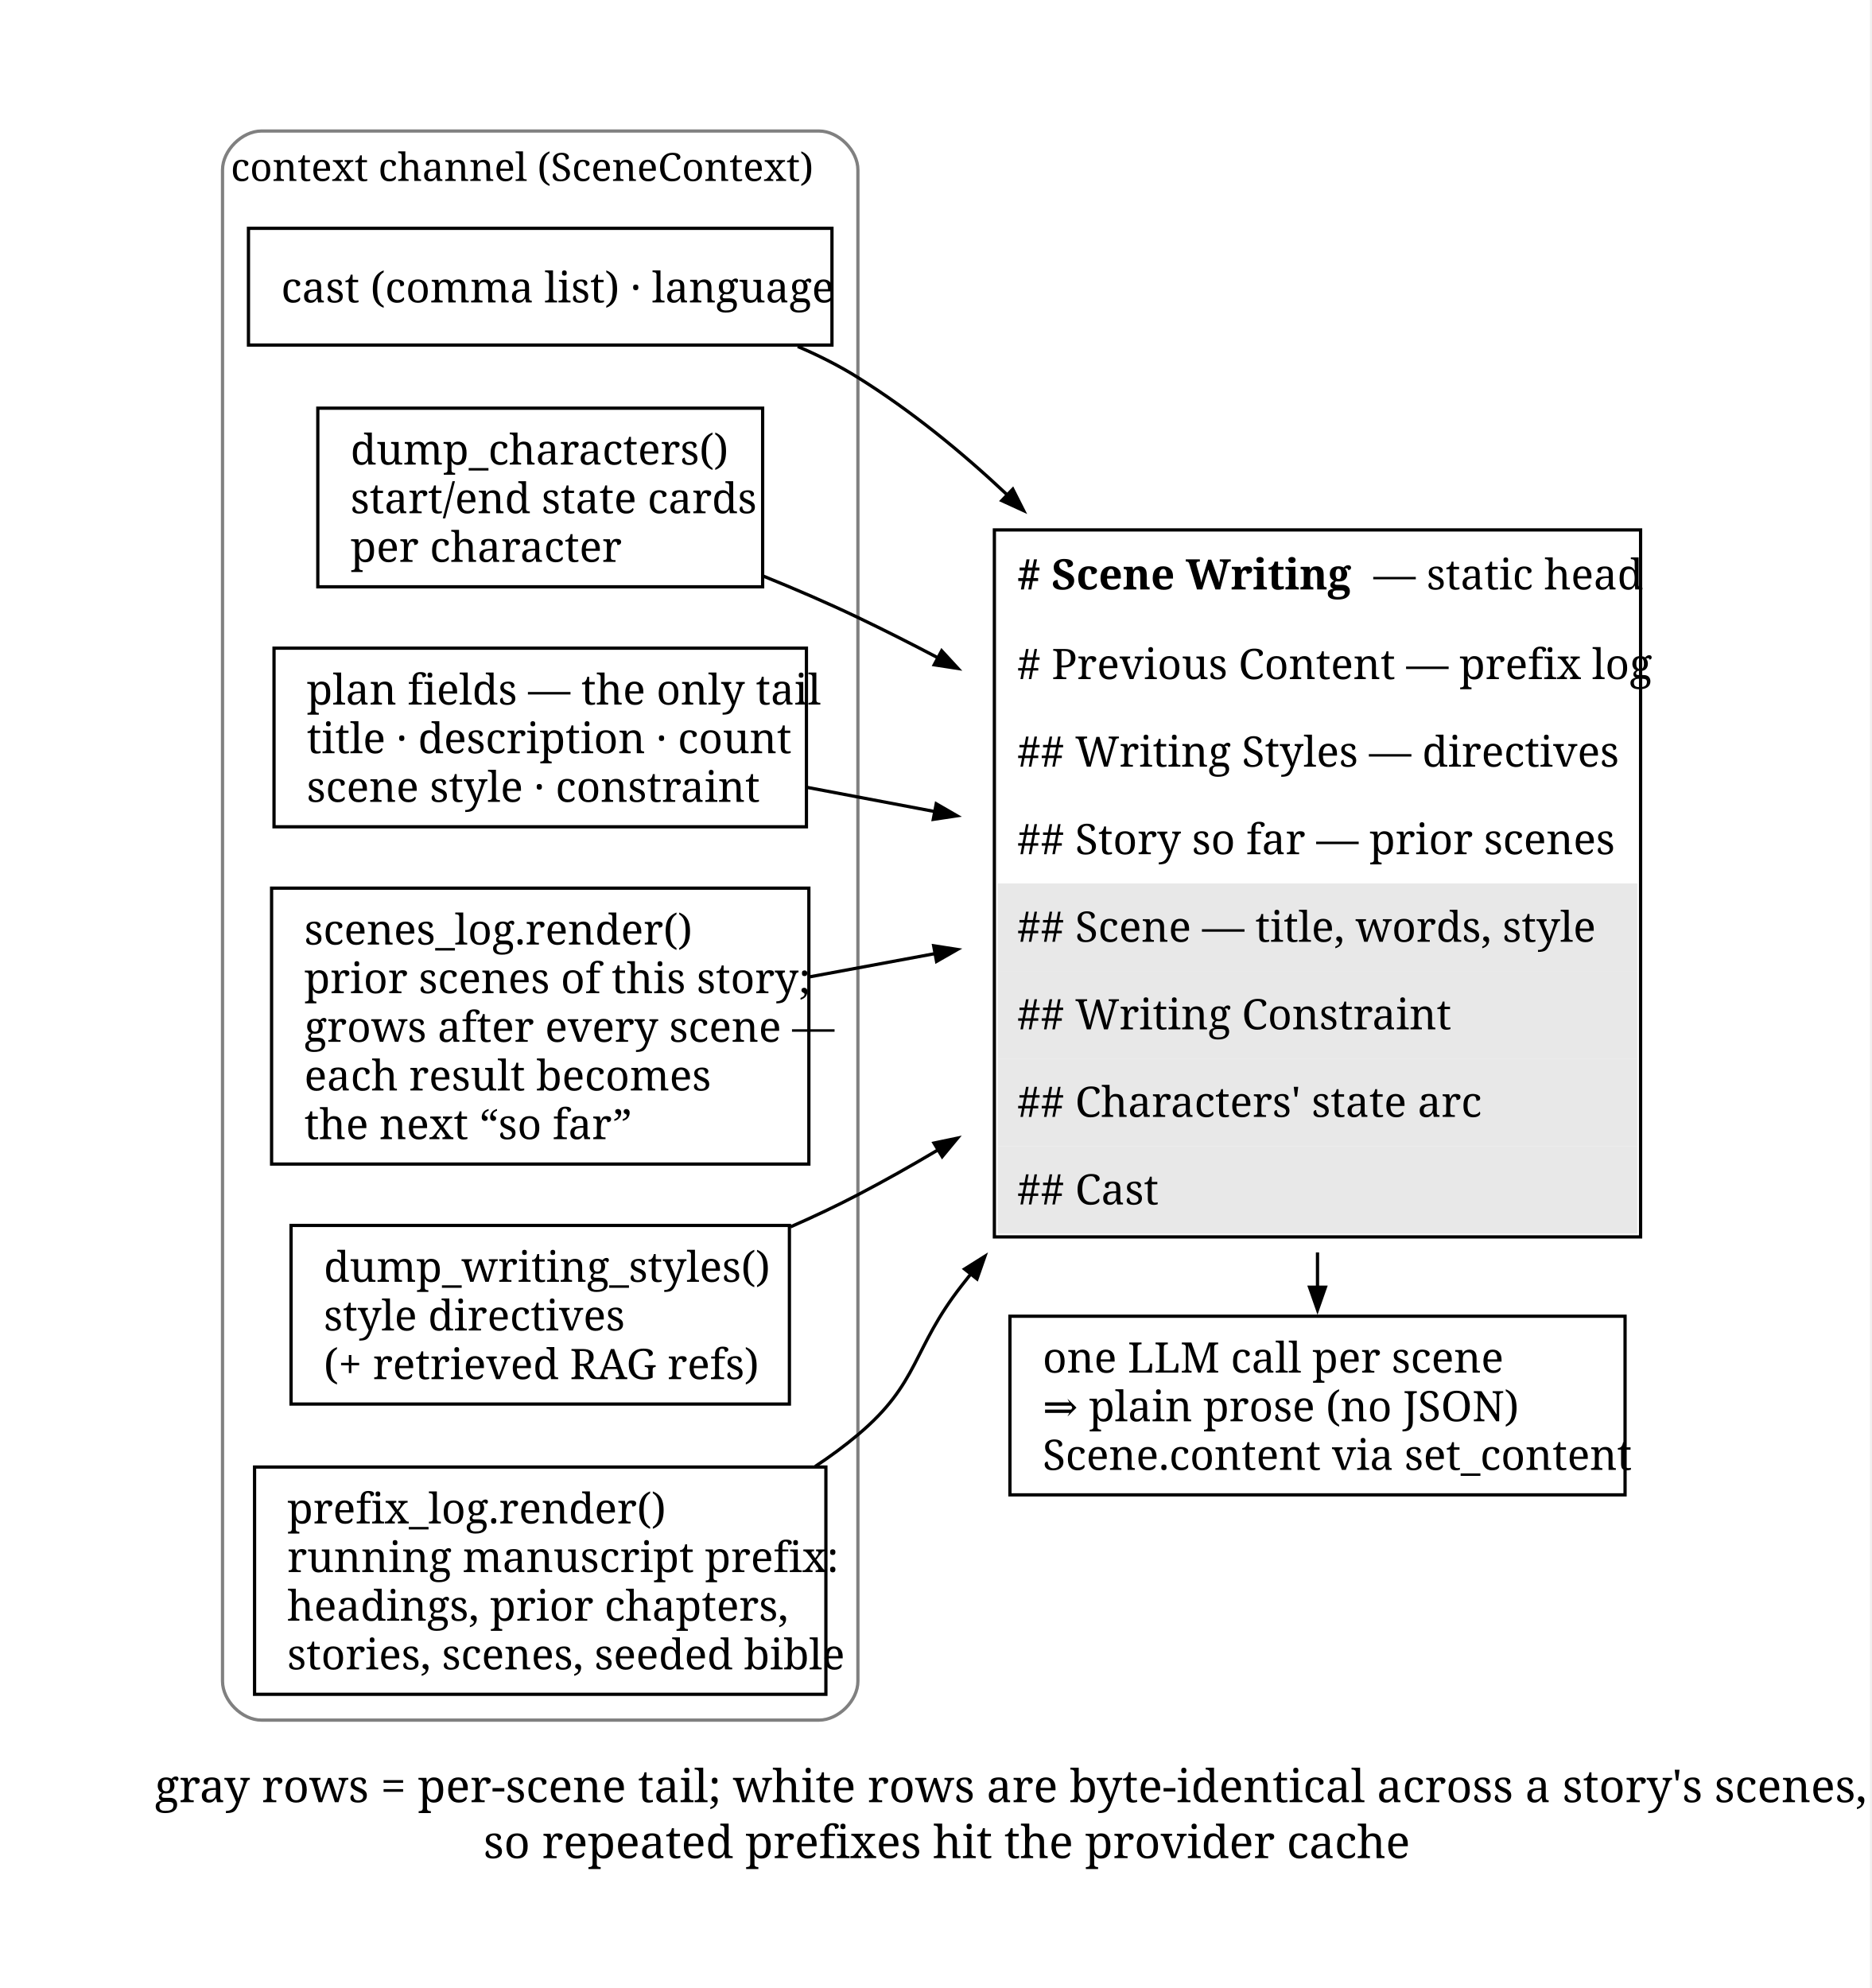
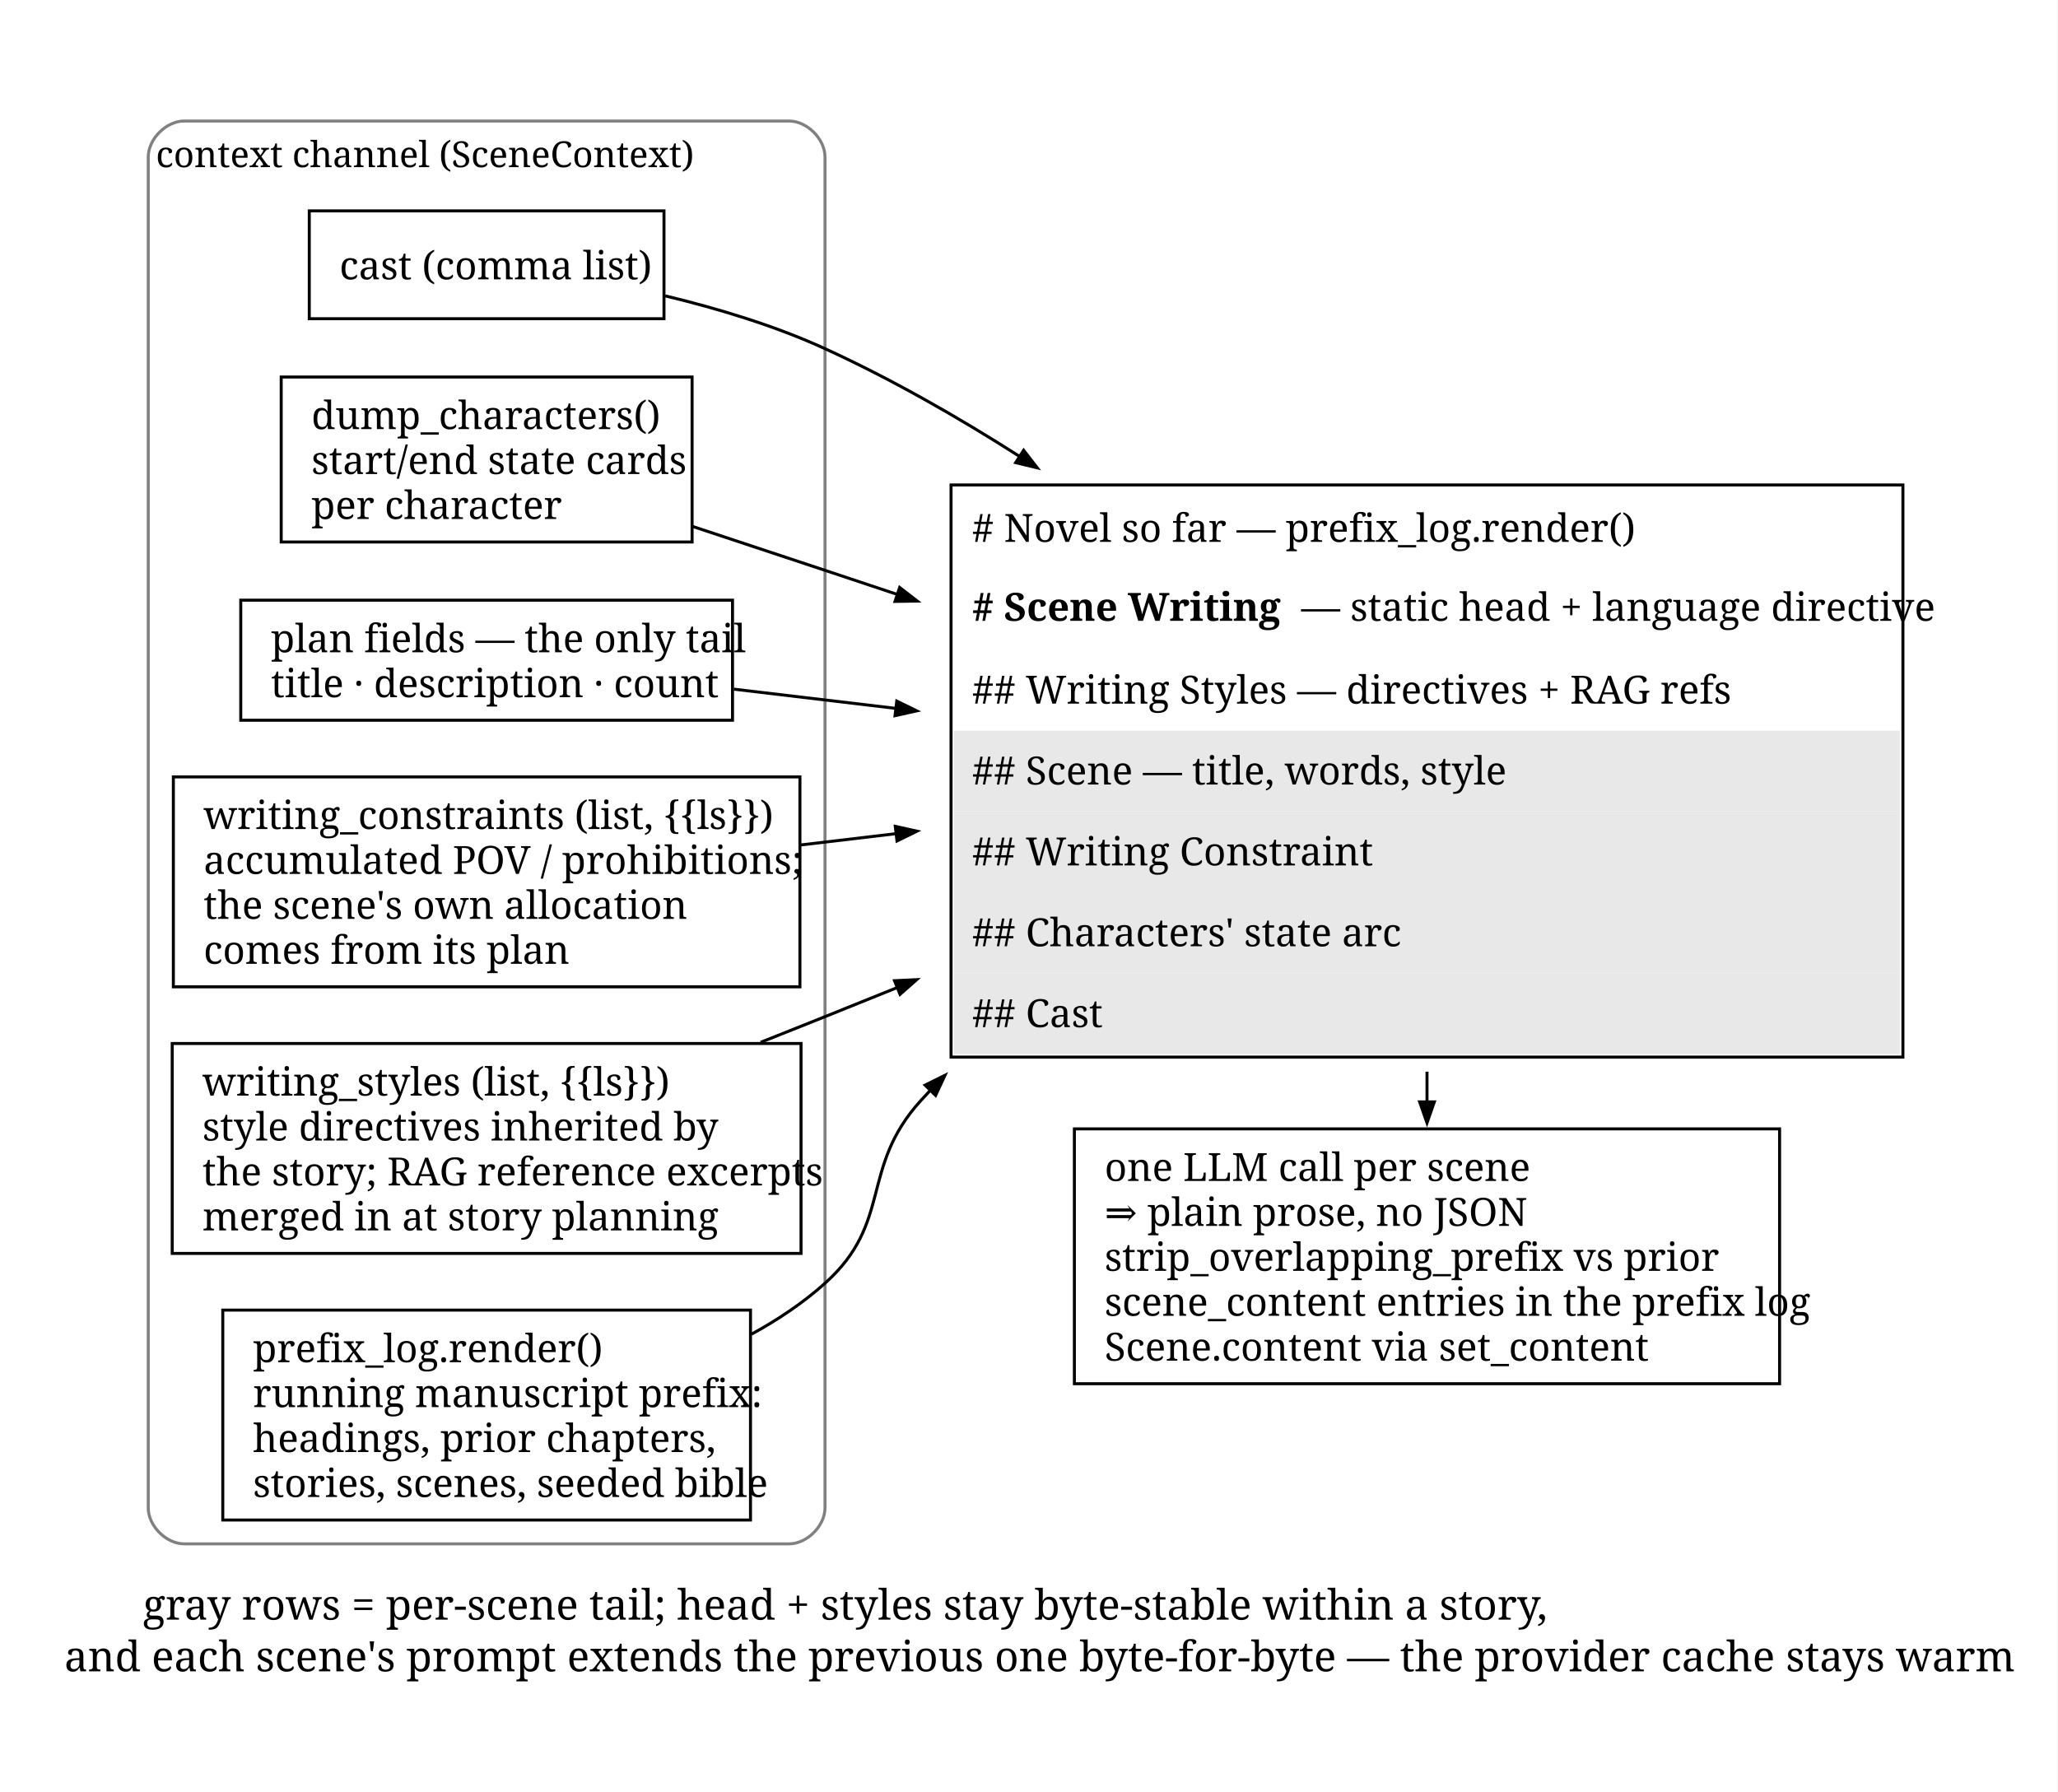
- <svg xmlns="http://www.w3.org/2000/svg" width="577pt" height="613pt" viewBox="0.00 0.00 577.00 613.00">
-   <g id="graph0" class="graph" transform="scale(1 1) rotate(0) translate(32.4 580.9)">
-     <polygon fill="white" stroke="none" points="-32.4,32.4 -32.4,-580.9 544.15,-580.9 544.15,32.4 -32.4,32.4" />
-     <text xml:space="preserve" text-anchor="start" x="8" y="-25.2" font-family="serif" font-size="14.00">  gray rows = per-scene tail; white rows are byte-identical across a story's scenes,</text>
-     <text xml:space="preserve" text-anchor="middle" x="255.88" y="-7.95" font-family="serif" font-size="14.00">  so repeated prefixes hit the provider cache</text>
+ <svg xmlns="http://www.w3.org/2000/svg" width="687pt" height="598pt" viewBox="0.00 0.00 687.00 598.00">
+   <g id="graph0" class="graph" transform="scale(1 1) rotate(0) translate(32.4 565.9)">
+     <polygon fill="white" stroke="none" points="-32.4,32.4 -32.4,-565.9 654.4,-565.9 654.4,32.4 -32.4,32.4" />
+     <text xml:space="preserve" text-anchor="start" x="8" y="-25.2" font-family="serif" font-size="14.00">  gray rows = per-scene tail; head + styles stay byte-stable within a story,</text>
+     <text xml:space="preserve" text-anchor="middle" x="311" y="-7.95" font-family="serif" font-size="14.00">  and each scene's prompt extends the previous one byte-for-byte — the provider cache stays warm</text>
    <g id="clust1" class="cluster">
-       <path fill="white" stroke="#808080" d="M48.21,-50.5C48.21,-50.5 220.12,-50.5 220.12,-50.5 226.12,-50.5 232.12,-56.5 232.12,-62.5 232.12,-62.5 232.12,-528.5 232.12,-528.5 232.12,-534.5 226.12,-540.5 220.12,-540.5 220.12,-540.5 48.21,-540.5 48.21,-540.5 42.21,-540.5 36.21,-534.5 36.21,-528.5 36.21,-528.5 36.21,-62.5 36.21,-62.5 36.21,-56.5 42.21,-50.5 48.21,-50.5" />
-       <text xml:space="preserve" text-anchor="middle" x="128.59" y="-525.1" font-family="serif" font-size="12.00">context channel (SceneContext)</text>
+       <path fill="white" stroke="#808080" d="M29.09,-50.5C29.09,-50.5 231,-50.5 231,-50.5 237,-50.5 243,-56.5 243,-62.5 243,-62.5 243,-513.5 243,-513.5 243,-519.5 237,-525.5 231,-525.5 231,-525.5 29.09,-525.5 29.09,-525.5 23.09,-525.5 17.09,-519.5 17.09,-513.5 17.09,-513.5 17.09,-62.5 17.09,-62.5 17.09,-56.5 23.09,-50.5 29.09,-50.5" />
+       <text xml:space="preserve" text-anchor="middle" x="109.47" y="-510.1" font-family="serif" font-size="12.00">context channel (SceneContext)</text>
    </g>
    <g id="node1" class="node">
-       <polygon fill="white" stroke="black" points="222.25,-128.54 46.09,-128.54 46.09,-58.46 222.25,-58.46 222.25,-128.54" />
-       <text xml:space="preserve" text-anchor="start" x="56.17" y="-111.15" font-family="serif" font-size="13.00">prefix_log.render()</text>
-       <text xml:space="preserve" text-anchor="start" x="56.17" y="-96.15" font-family="serif" font-size="13.00">running manuscript prefix:</text>
-       <text xml:space="preserve" text-anchor="start" x="56.17" y="-81.15" font-family="serif" font-size="13.00">headings, prior chapters,</text>
-       <text xml:space="preserve" text-anchor="start" x="56.17" y="-66.15" font-family="serif" font-size="13.00">stories, scenes, seeded bible</text>
+       <polygon fill="white" stroke="black" points="218.13,-128.54 41.97,-128.54 41.97,-58.46 218.13,-58.46 218.13,-128.54" />
+       <text xml:space="preserve" text-anchor="start" x="52.05" y="-111.15" font-family="serif" font-size="13.00">prefix_log.render()</text>
+       <text xml:space="preserve" text-anchor="start" x="52.05" y="-96.15" font-family="serif" font-size="13.00">running manuscript prefix:</text>
+       <text xml:space="preserve" text-anchor="start" x="52.05" y="-81.15" font-family="serif" font-size="13.00">headings, prior chapters,</text>
+       <text xml:space="preserve" text-anchor="start" x="52.05" y="-66.15" font-family="serif" font-size="13.00">stories, scenes, seeded bible</text>
    </g>
    <g id="node7" class="node">
-       <polygon fill="white" stroke="none" points="274.2,-199.5 274.2,-417.5 473.45,-417.5 473.45,-199.5 274.2,-199.5" />
-       <polygon fill="none" stroke="black" points="274.2,-199.5 274.2,-417.5 473.45,-417.5 473.45,-199.5 274.2,-199.5" />
-       <text xml:space="preserve" text-anchor="start" x="281.2" y="-399.15" font-family="serif" font-weight="bold" font-size="13.00"># Scene Writing</text>
-       <text xml:space="preserve" text-anchor="start" x="387.7" y="-399.15" font-family="serif" font-size="13.00"> — static head</text>
-       <text xml:space="preserve" text-anchor="start" x="281.2" y="-371.5" font-family="serif" font-size="13.00"># Previous Content — prefix log</text>
-       <text xml:space="preserve" text-anchor="start" x="281.2" y="-344.5" font-family="serif" font-size="13.00">## Writing Styles — directives</text>
-       <text xml:space="preserve" text-anchor="start" x="281.2" y="-317.5" font-family="serif" font-size="13.00">## Story so far — prior scenes</text>
-       <polygon fill="#e8e8e8" stroke="none" points="275.2,-281.5 275.2,-308.5 472.45,-308.5 472.45,-281.5 275.2,-281.5" />
-       <text xml:space="preserve" text-anchor="start" x="281.2" y="-290.5" font-family="serif" font-size="13.00">## Scene — title, words, style</text>
-       <polygon fill="#e8e8e8" stroke="none" points="275.2,-254.5 275.2,-281.5 472.45,-281.5 472.45,-254.5 275.2,-254.5" />
-       <text xml:space="preserve" text-anchor="start" x="281.2" y="-263.5" font-family="serif" font-size="13.00">## Writing Constraint</text>
-       <polygon fill="#e8e8e8" stroke="none" points="275.2,-227.5 275.2,-254.5 472.45,-254.5 472.45,-227.5 275.2,-227.5" />
-       <text xml:space="preserve" text-anchor="start" x="281.2" y="-236.5" font-family="serif" font-size="13.00">## Characters' state arc</text>
-       <polygon fill="#e8e8e8" stroke="none" points="275.2,-200.5 275.2,-227.5 472.45,-227.5 472.45,-200.5 275.2,-200.5" />
-       <text xml:space="preserve" text-anchor="start" x="281.2" y="-209.5" font-family="serif" font-size="13.00">## Cast</text>
+       <polygon fill="white" stroke="none" points="285.08,-213 285.08,-404 602.83,-404 602.83,-213 285.08,-213" />
+       <polygon fill="none" stroke="black" points="285.08,-213 285.08,-404 602.83,-404 602.83,-213 285.08,-213" />
+       <text xml:space="preserve" text-anchor="start" x="292.08" y="-385" font-family="serif" font-size="13.00"># Novel so far — prefix_log.render()</text>
+       <text xml:space="preserve" text-anchor="start" x="292.08" y="-358.65" font-family="serif" font-weight="bold" font-size="13.00"># Scene Writing</text>
+       <text xml:space="preserve" text-anchor="start" x="398.58" y="-358.65" font-family="serif" font-size="13.00"> — static head + language directive</text>
+       <text xml:space="preserve" text-anchor="start" x="292.08" y="-331" font-family="serif" font-size="13.00">## Writing Styles — directives + RAG refs</text>
+       <polygon fill="#e8e8e8" stroke="none" points="286.08,-295 286.08,-322 601.83,-322 601.83,-295 286.08,-295" />
+       <text xml:space="preserve" text-anchor="start" x="292.08" y="-304" font-family="serif" font-size="13.00">## Scene — title, words, style</text>
+       <polygon fill="#e8e8e8" stroke="none" points="286.08,-268 286.08,-295 601.83,-295 601.83,-268 286.08,-268" />
+       <text xml:space="preserve" text-anchor="start" x="292.08" y="-277" font-family="serif" font-size="13.00">## Writing Constraint</text>
+       <polygon fill="#e8e8e8" stroke="none" points="286.08,-241 286.08,-268 601.83,-268 601.83,-241 286.08,-241" />
+       <text xml:space="preserve" text-anchor="start" x="292.08" y="-250" font-family="serif" font-size="13.00">## Characters' state arc</text>
+       <polygon fill="#e8e8e8" stroke="none" points="286.08,-214 286.08,-241 601.83,-241 601.83,-214 286.08,-214" />
+       <text xml:space="preserve" text-anchor="start" x="292.08" y="-223" font-family="serif" font-size="13.00">## Cast</text>
    </g>
    <g id="edge1" class="edge">
-       <path fill="none" stroke="black" d="M218.96,-128.73C223.57,-131.78 228,-135.04 232.12,-138.5 251.19,-154.52 248.78,-164.88 264.12,-184.5 265.12,-185.77 266.12,-187.04 267.13,-188.32" />
-       <polygon fill="black" stroke="black" points="265.01,-189.59 271.29,-193.54 268.84,-186.54 265.01,-189.59" />
+       <path fill="none" stroke="black" d="M218.45,-120.49C227.3,-125.32 235.69,-130.95 243,-137.5 265.79,-157.94 254.42,-175.83 275,-198.5 276.1,-199.71 277.21,-200.91 278.34,-202.11" />
+       <polygon fill="black" stroke="black" points="276.41,-203.64 283.05,-206.93 279.92,-200.21 276.41,-203.64" />
    </g>
    <g id="node2" class="node">
-       <polygon fill="white" stroke="black" points="211,-203.04 57.34,-203.04 57.34,-147.96 211,-147.96 211,-203.04" />
-       <text xml:space="preserve" text-anchor="start" x="67.42" y="-185.65" font-family="serif" font-size="13.00">dump_writing_styles()</text>
-       <text xml:space="preserve" text-anchor="start" x="67.42" y="-170.65" font-family="serif" font-size="13.00">style directives</text>
-       <text xml:space="preserve" text-anchor="start" x="67.42" y="-155.65" font-family="serif" font-size="13.00">(+ retrieved RAG refs)</text>
+       <polygon fill="white" stroke="black" points="235,-217.54 25.09,-217.54 25.09,-147.46 235,-147.46 235,-217.54" />
+       <text xml:space="preserve" text-anchor="start" x="35.17" y="-200.15" font-family="serif" font-size="13.00">writing_styles (list, {{ls}})</text>
+       <text xml:space="preserve" text-anchor="start" x="35.17" y="-185.15" font-family="serif" font-size="13.00">style directives inherited by</text>
+       <text xml:space="preserve" text-anchor="start" x="35.17" y="-170.15" font-family="serif" font-size="13.00">the story; RAG reference excerpts</text>
+       <text xml:space="preserve" text-anchor="start" x="35.17" y="-155.15" font-family="serif" font-size="13.00">merged in at story planning</text>
    </g>
    <g id="edge2" class="edge">
-       <path fill="none" stroke="black" d="M211.35,-202.6C218.47,-205.72 225.5,-209.04 232.12,-212.5 240.33,-216.79 248.64,-221.47 256.9,-226.38" />
-       <polygon fill="black" stroke="black" points="255.58,-228.44 262.84,-229.96 258.11,-224.25 255.58,-228.44" />
+       <path fill="none" stroke="black" d="M221.52,-217.93C228.79,-220.82 236.02,-223.7 243,-226.5 250.92,-229.68 259,-232.94 267.17,-236.24" />
+       <polygon fill="black" stroke="black" points="266.21,-238.5 273.61,-238.85 268.05,-233.95 266.21,-238.5" />
    </g>
    <g id="node3" class="node">
-       <polygon fill="white" stroke="black" points="217,-307.04 51.34,-307.04 51.34,-221.96 217,-221.96 217,-307.04" />
-       <text xml:space="preserve" text-anchor="start" x="61.42" y="-289.65" font-family="serif" font-size="13.00">scenes_log.render()</text>
-       <text xml:space="preserve" text-anchor="start" x="61.42" y="-274.65" font-family="serif" font-size="13.00">prior scenes of this story;</text>
-       <text xml:space="preserve" text-anchor="start" x="61.42" y="-259.65" font-family="serif" font-size="13.00">grows after every scene —</text>
-       <text xml:space="preserve" text-anchor="start" x="61.42" y="-244.65" font-family="serif" font-size="13.00">each result becomes</text>
-       <text xml:space="preserve" text-anchor="start" x="61.42" y="-229.65" font-family="serif" font-size="13.00">the next “so far”</text>
+       <polygon fill="white" stroke="black" points="234.63,-306.54 25.47,-306.54 25.47,-236.46 234.63,-236.46 234.63,-306.54" />
+       <text xml:space="preserve" text-anchor="start" x="35.55" y="-289.15" font-family="serif" font-size="13.00">writing_constraints (list, {{ls}})</text>
+       <text xml:space="preserve" text-anchor="start" x="35.55" y="-274.15" font-family="serif" font-size="13.00">accumulated POV / prohibitions;</text>
+       <text xml:space="preserve" text-anchor="start" x="35.55" y="-259.15" font-family="serif" font-size="13.00">the scene's own allocation</text>
+       <text xml:space="preserve" text-anchor="start" x="35.55" y="-244.15" font-family="serif" font-size="13.00">comes from its plan</text>
    </g>
    <g id="edge3" class="edge">
-       <path fill="none" stroke="black" d="M217.29,-279.7C229.85,-282.03 243.01,-284.47 256.14,-286.9" />
-       <polygon fill="black" stroke="black" points="255.48,-289.27 262.81,-288.13 256.37,-284.45 255.48,-289.27" />
+       <path fill="none" stroke="black" d="M234.91,-283.82C245.29,-285.05 256.01,-286.32 266.87,-287.61" />
+       <polygon fill="black" stroke="black" points="266.46,-290.03 273.7,-288.42 267.03,-285.16 266.46,-290.03" />
    </g>
    <g id="node4" class="node">
-       <polygon fill="white" stroke="black" points="216.25,-381.04 52.09,-381.04 52.09,-325.96 216.25,-325.96 216.25,-381.04" />
-       <text xml:space="preserve" text-anchor="start" x="62.17" y="-363.65" font-family="serif" font-size="13.00">plan fields — the only tail</text>
-       <text xml:space="preserve" text-anchor="start" x="62.17" y="-348.65" font-family="serif" font-size="13.00">title · description · count</text>
-       <text xml:space="preserve" text-anchor="start" x="62.17" y="-333.65" font-family="serif" font-size="13.00">scene style · constraint</text>
+       <polygon fill="white" stroke="black" points="212.13,-365.54 47.97,-365.54 47.97,-325.46 212.13,-325.46 212.13,-365.54" />
+       <text xml:space="preserve" text-anchor="start" x="58.05" y="-348.15" font-family="serif" font-size="13.00">plan fields — the only tail</text>
+       <text xml:space="preserve" text-anchor="start" x="58.05" y="-333.15" font-family="serif" font-size="13.00">title · description · count</text>
    </g>
    <g id="edge4" class="edge">
-       <path fill="none" stroke="black" d="M216.63,-338.08C229.31,-335.67 242.63,-333.15 255.92,-330.64" />
-       <polygon fill="black" stroke="black" points="256.27,-333.06 262.69,-329.35 255.36,-328.25 256.27,-333.06" />
+       <path fill="none" stroke="black" d="M212.59,-335.83C229.49,-333.82 247.92,-331.64 266.74,-329.4" />
+       <polygon fill="black" stroke="black" points="266.96,-331.84 273.62,-328.59 266.38,-326.98 266.96,-331.84" />
    </g>
    <g id="node5" class="node">
-       <polygon fill="white" stroke="black" points="202.75,-455.04 65.59,-455.04 65.59,-399.96 202.75,-399.96 202.75,-455.04" />
-       <text xml:space="preserve" text-anchor="start" x="75.67" y="-437.65" font-family="serif" font-size="13.00">dump_characters()</text>
-       <text xml:space="preserve" text-anchor="start" x="75.67" y="-422.65" font-family="serif" font-size="13.00">start/end state cards</text>
-       <text xml:space="preserve" text-anchor="start" x="75.67" y="-407.65" font-family="serif" font-size="13.00">per character</text>
+       <polygon fill="white" stroke="black" points="198.63,-440.04 61.47,-440.04 61.47,-384.96 198.63,-384.96 198.63,-440.04" />
+       <text xml:space="preserve" text-anchor="start" x="71.55" y="-422.65" font-family="serif" font-size="13.00">dump_characters()</text>
+       <text xml:space="preserve" text-anchor="start" x="71.55" y="-407.65" font-family="serif" font-size="13.00">start/end state cards</text>
+       <text xml:space="preserve" text-anchor="start" x="71.55" y="-392.65" font-family="serif" font-size="13.00">per character</text>
    </g>
    <g id="edge5" class="edge">
-       <path fill="none" stroke="black" d="M203.05,-403.22C212.92,-399.22 222.86,-394.93 232.12,-390.5 240.31,-386.58 248.66,-382.36 256.99,-377.97" />
-       <polygon fill="black" stroke="black" points="257.95,-380.24 262.98,-374.78 255.65,-375.91 257.95,-380.24" />
+       <path fill="none" stroke="black" d="M198.85,-390.14C213.42,-385.32 228.72,-380.25 243,-375.5 250.96,-372.85 259.1,-370.14 267.33,-367.39" />
+       <polygon fill="black" stroke="black" points="267.93,-369.78 273.8,-365.24 266.38,-365.13 267.93,-369.78" />
    </g>
    <g id="node6" class="node">
-       <polygon fill="white" stroke="black" points="224.12,-510.5 44.21,-510.5 44.21,-474.5 224.12,-474.5 224.12,-510.5" />
-       <text xml:space="preserve" text-anchor="start" x="54.29" y="-487.65" font-family="serif" font-size="13.00">cast (comma list) · language</text>
+       <polygon fill="white" stroke="black" points="189.25,-495.5 70.84,-495.5 70.84,-459.5 189.25,-459.5 189.25,-495.5" />
+       <text xml:space="preserve" text-anchor="start" x="80.92" y="-472.65" font-family="serif" font-size="13.00">cast (comma list)</text>
    </g>
    <g id="edge6" class="edge">
-       <path fill="none" stroke="black" d="M213.57,-474.06C220.05,-471.29 226.33,-468.12 232.12,-464.5 248.36,-454.34 263.85,-441.79 278.22,-428.26" />
-       <polygon fill="black" stroke="black" points="279.88,-430.07 283.22,-423.45 276.48,-426.54 279.88,-430.07" />
+       <path fill="none" stroke="black" d="M189.67,-467.13C207.28,-462.89 226.33,-457.14 243,-449.5 264.94,-439.45 287,-426.91 308.03,-413.48" />
+       <polygon fill="black" stroke="black" points="309.31,-415.58 313.86,-409.72 306.65,-411.46 309.31,-415.58" />
    </g>
    <g id="node8" class="node">
-       <polygon fill="white" stroke="black" points="468.66,-175.04 279,-175.04 279,-119.96 468.66,-119.96 468.66,-175.04" />
-       <text xml:space="preserve" text-anchor="start" x="289.08" y="-157.65" font-family="serif" font-size="13.00">one LLM call per scene</text>
-       <text xml:space="preserve" text-anchor="start" x="289.08" y="-142.65" font-family="serif" font-size="13.00">⇒ plain prose (no JSON)</text>
-       <text xml:space="preserve" text-anchor="start" x="289.08" y="-127.65" font-family="serif" font-size="13.00">Scene.content via set_content</text>
+       <polygon fill="white" stroke="black" points="561.66,-189.04 326.25,-189.04 326.25,-103.96 561.66,-103.96 561.66,-189.04" />
+       <text xml:space="preserve" text-anchor="start" x="336.33" y="-171.65" font-family="serif" font-size="13.00">one LLM call per scene</text>
+       <text xml:space="preserve" text-anchor="start" x="336.33" y="-156.65" font-family="serif" font-size="13.00">⇒ plain prose, no JSON</text>
+       <text xml:space="preserve" text-anchor="start" x="336.33" y="-141.65" font-family="serif" font-size="13.00">strip_overlapping_prefix vs prior</text>
+       <text xml:space="preserve" text-anchor="start" x="336.33" y="-126.65" font-family="serif" font-size="13.00">scene_content entries in the prefix log</text>
+       <text xml:space="preserve" text-anchor="start" x="336.33" y="-111.65" font-family="serif" font-size="13.00">Scene.content via set_content</text>
    </g>
    <g id="edge7" class="edge">
-       <path fill="none" stroke="black" d="M373.83,-194.71C373.83,-191.11 373.83,-187.5 373.83,-183.9" />
-       <polygon fill="black" stroke="black" points="376.28,-184 373.83,-177 371.38,-184 376.28,-184" />
+       <path fill="none" stroke="black" d="M443.96,-208.12C443.96,-204.73 443.96,-201.34 443.96,-197.95" />
+       <polygon fill="black" stroke="black" points="446.41,-198.04 443.96,-191.04 441.51,-198.04 446.41,-198.04" />
    </g>
  </g>
</svg>
